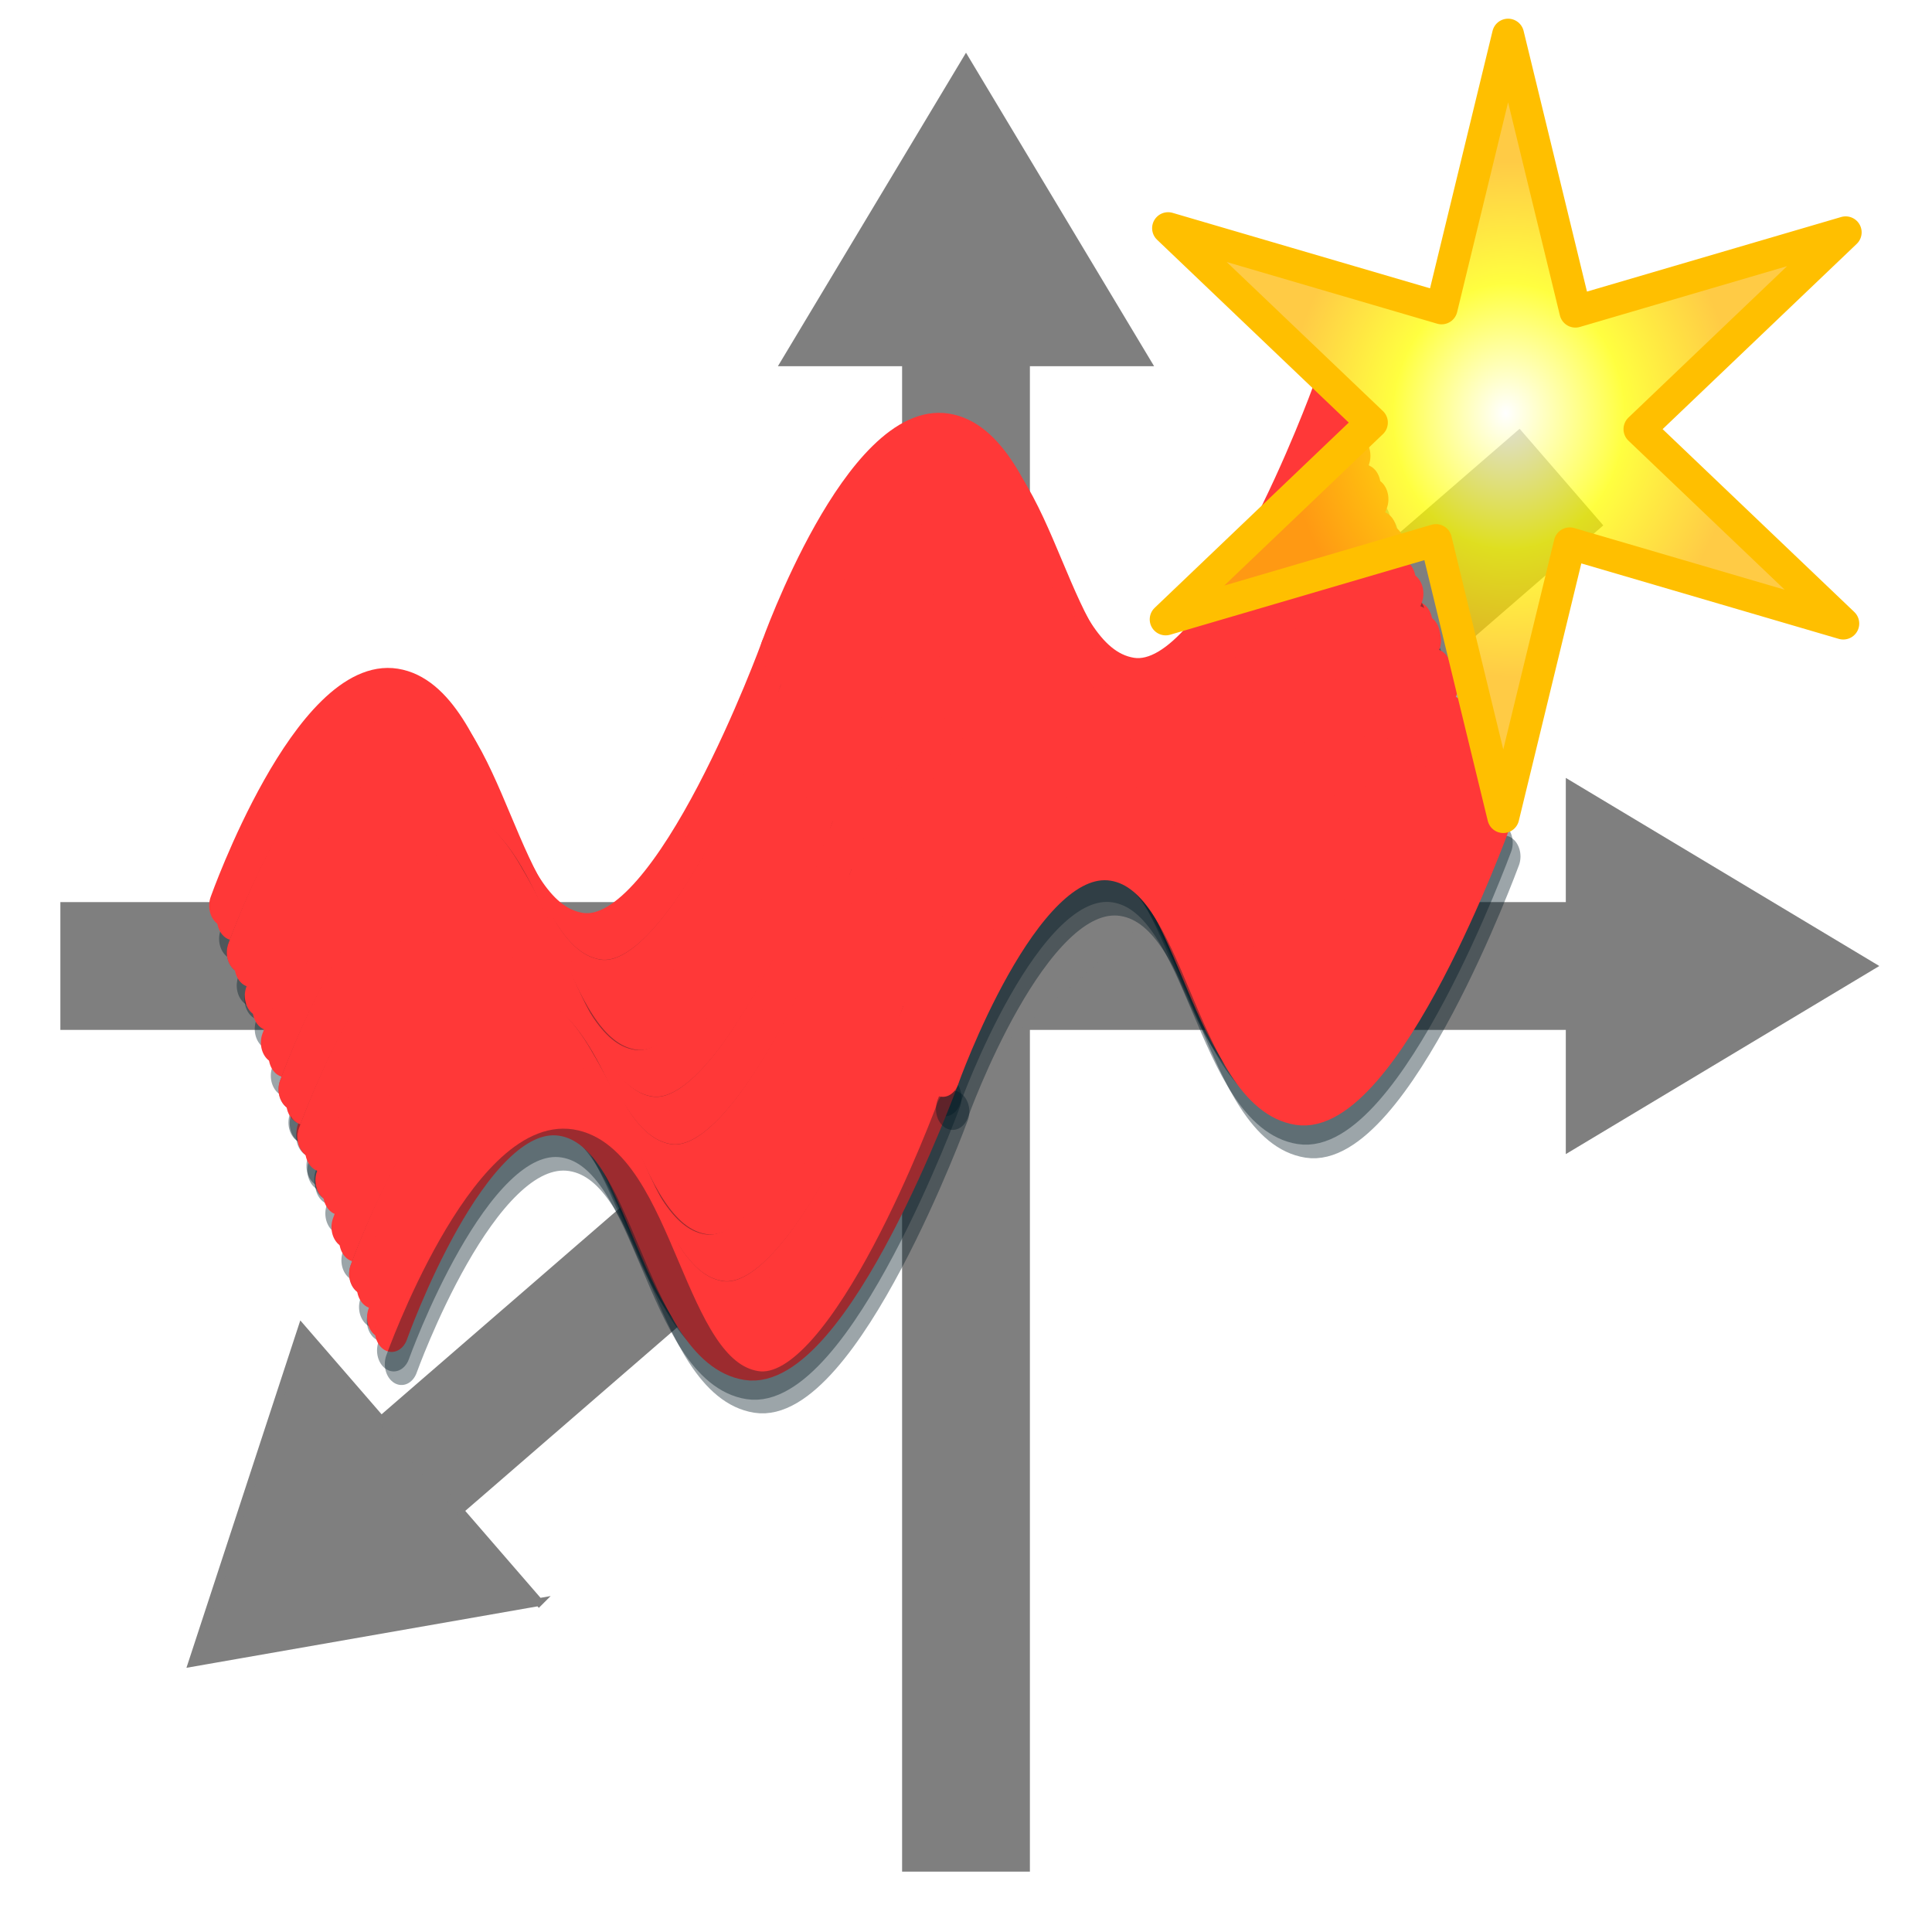
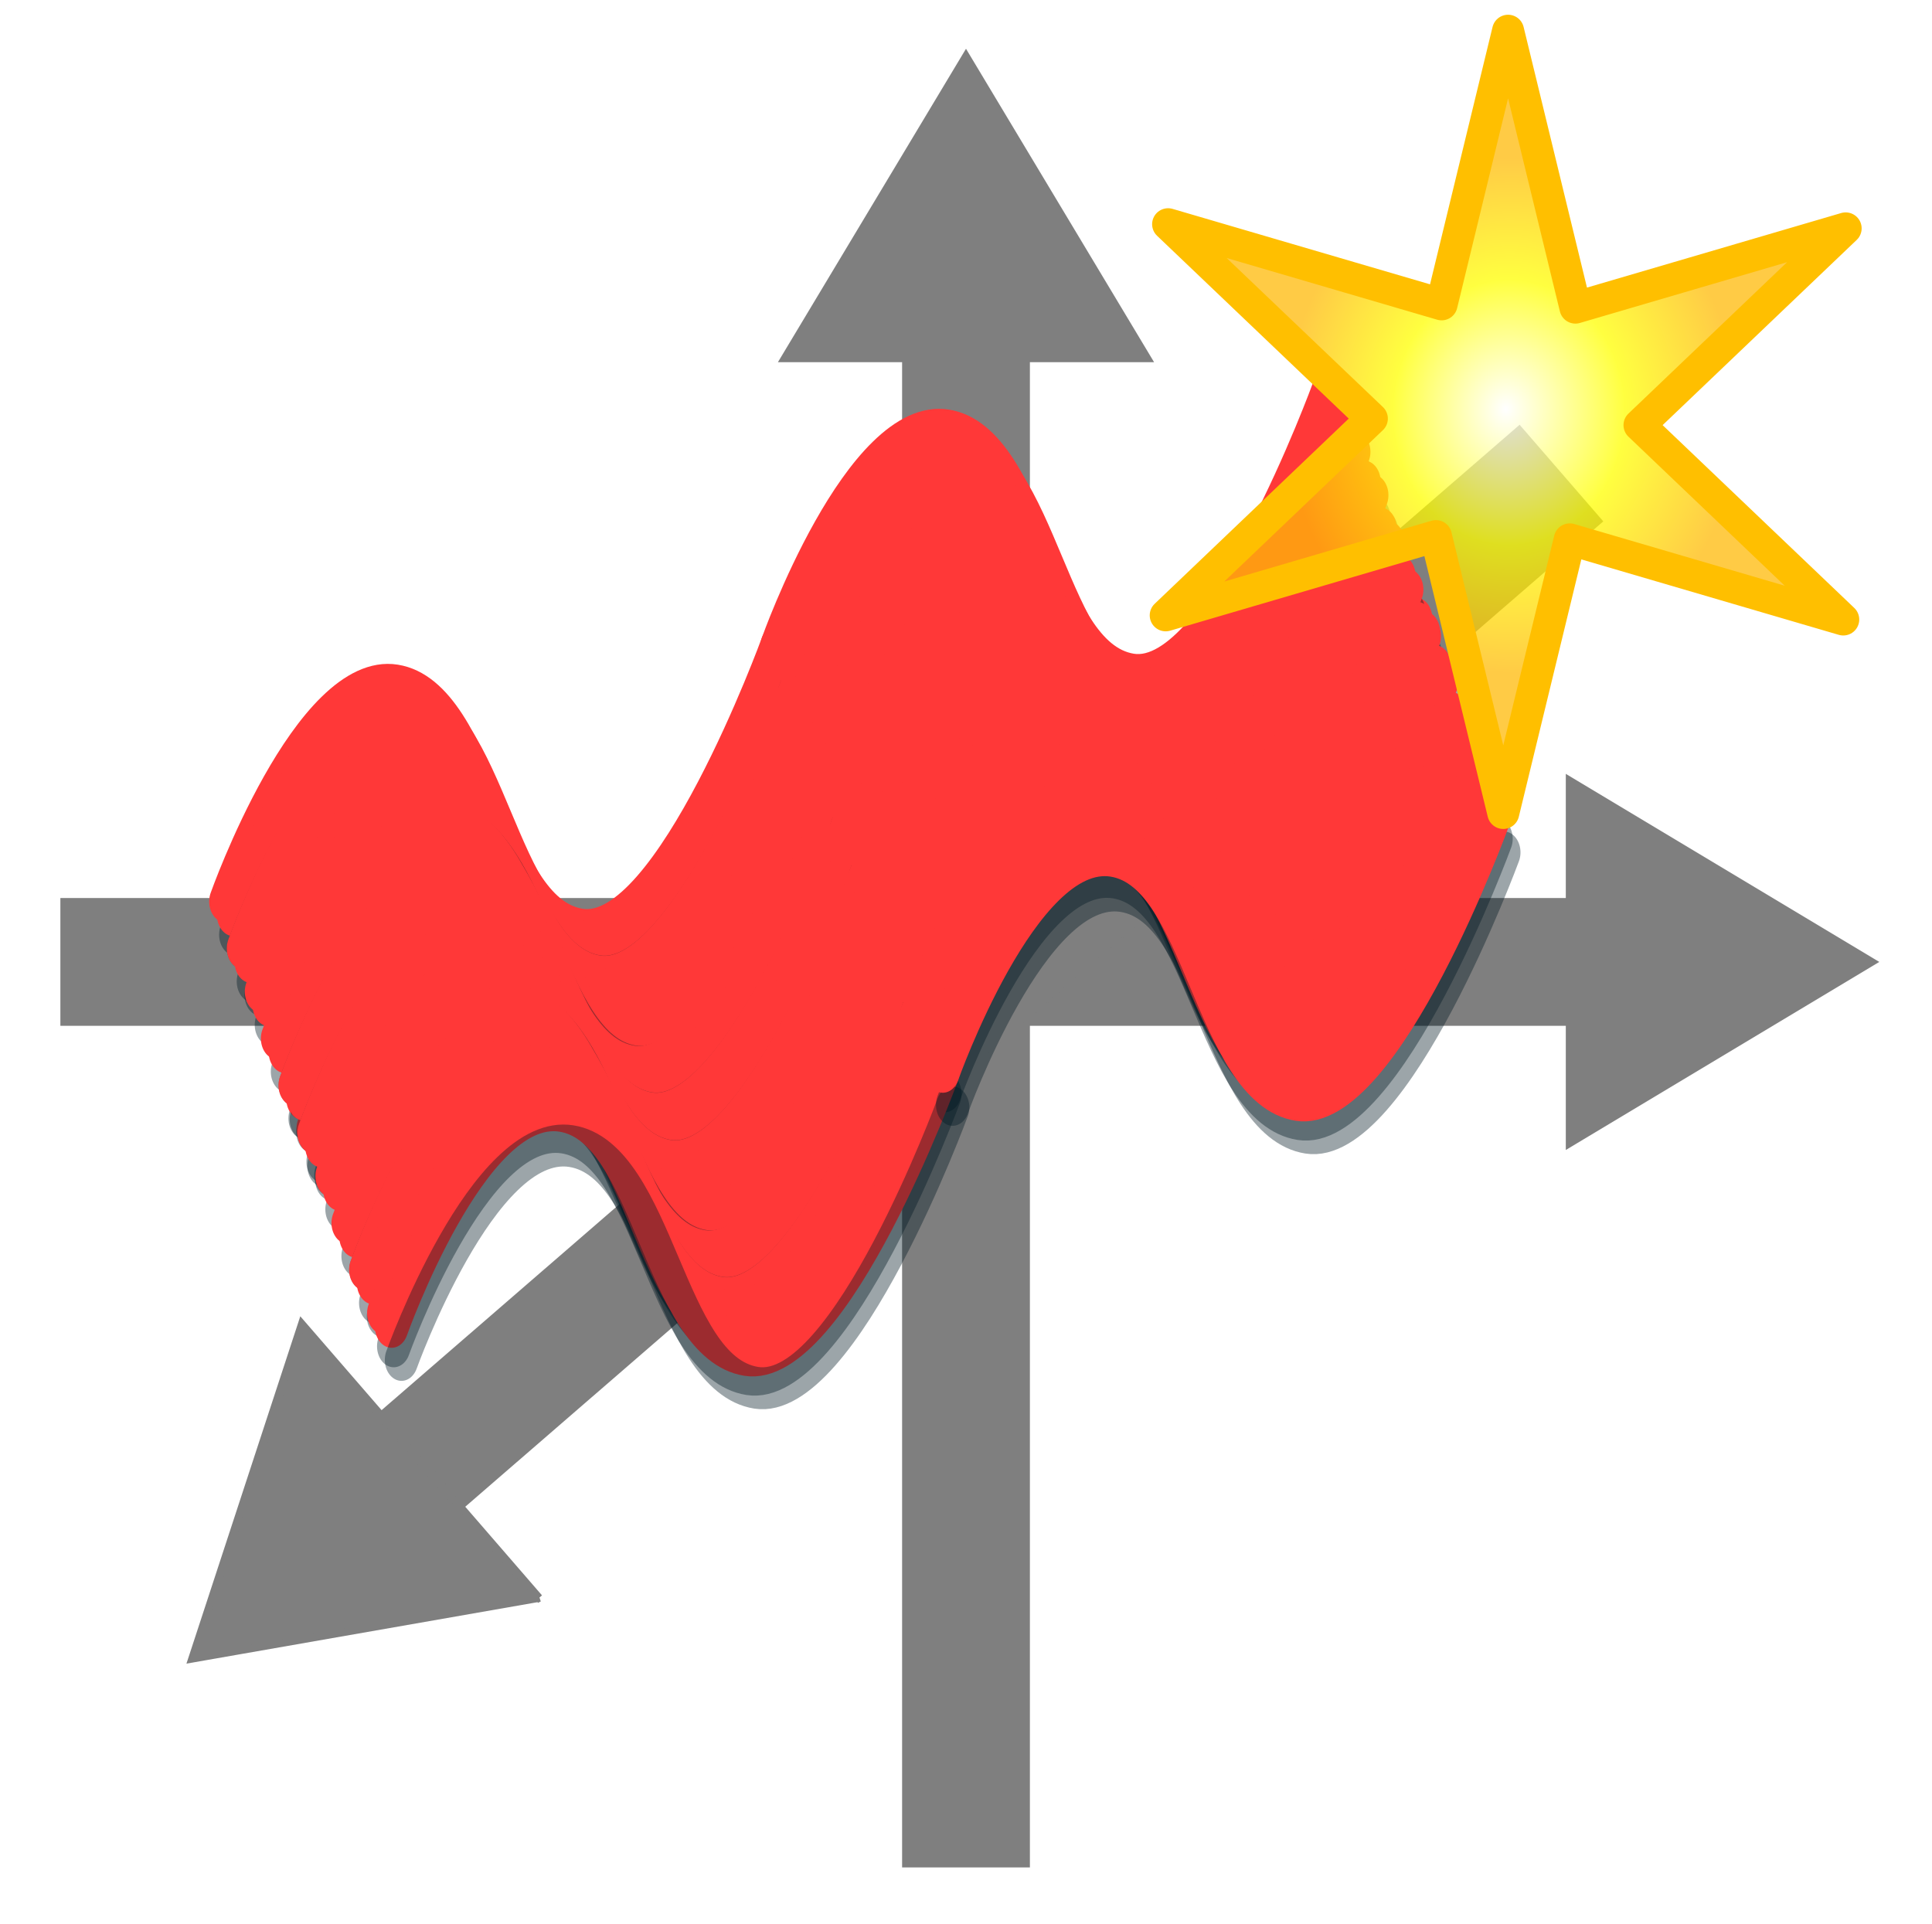
- <svg xmlns="http://www.w3.org/2000/svg" xmlns:xlink="http://www.w3.org/1999/xlink" width="320mm" height="320mm" viewBox="0 0 245 244" style="overflow:visible;enable-background:new 0 0 245 244" xml:space="preserve" id="svg1" version="1.1">
+ <svg xmlns="http://www.w3.org/2000/svg" xmlns:xlink="http://www.w3.org/1999/xlink" viewBox="0 0 245 244" style="overflow:visible;enable-background:new 0 0 245 244" xml:space="preserve" id="svg1" version="1.1">
  <defs id="defs105">
    <linearGradient id="linearGradient888" gradientUnits="userSpaceOnUse" x1="120.501" y1="238.012" x2="120.501" y2="3.013">
      <stop offset="0" style="stop-color:#ffffff;stop-opacity:1;" id="stop890" />
      <stop offset="0.517" style="stop-color:#fffe00;stop-opacity:1;" id="stop892" />
      <stop offset="1" style="stop-color:#ffba07;stop-opacity:1;" id="stop894" />
    </linearGradient>
    <linearGradient id="XMLID_1_" gradientUnits="userSpaceOnUse" x1="120.501" y1="238.012" x2="120.501" y2="3.013">
      <stop offset="0" style="stop-color:#616161" id="stop11" />
      <stop offset="0.517" style="stop-color:#828282" id="stop13" />
      <stop offset="1" style="stop-color:#616161" id="stop15" />
    </linearGradient>
    <linearGradient id="XMLID_2_" gradientUnits="userSpaceOnUse" x1="2.995" y1="120.5" x2="237.984" y2="120.5">
      <stop offset="0" style="stop-color:#FFFFFF" id="stop34" />
      <stop offset="0.517" style="stop-color:#CECEDB" id="stop36" />
      <stop offset="1" style="stop-color:#E9E9EF" id="stop38" />
    </linearGradient>
    <radialGradient xlink:href="#linearGradient888" id="radialGradient887" cx="0.509" cy="0.492" r="0.315" fx="0.5" fy="0.484" />
    <radialGradient xlink:href="#linearGradient888" id="radialGradient906" />
    <linearGradient xlink:href="#linearGradient888" id="linearGradient907" x1="9.8987658e-17" y1="0.5" x2="1" y2="0.5" />
    <radialGradient gradientUnits="userSpaceOnUse" gradientTransform="scale(0.935002,1.069516)" xlink:href="#linearGradient888-0" id="radialGradient887-5" cx="207.868" cy="39.756" r="30.422" fx="207.021" fy="39.001" />
    <linearGradient id="linearGradient888-0" gradientUnits="userSpaceOnUse" x1="120.501" y1="238.012" x2="120.501" y2="3.013">
      <stop offset="0" style="stop-color:#ffffff;stop-opacity:1;" id="stop890-3" />
      <stop offset="0.517" style="stop-color:#fffe00;stop-opacity:1;" id="stop892-6" />
      <stop offset="1" style="stop-color:#ffba07;stop-opacity:1;" id="stop894-1" />
    </linearGradient>
    <radialGradient gradientUnits="userSpaceOnUse" gradientTransform="scale(0.935002,1.069516)" xlink:href="#linearGradient888-0-8" id="radialGradient887-5-6" cx="207.868" cy="39.756" r="30.422" fx="207.021" fy="39.001" />
    <linearGradient id="linearGradient888-0-8" gradientUnits="userSpaceOnUse" x1="120.501" y1="238.012" x2="120.501" y2="3.013">
      <stop offset="0" style="stop-color:#ffffff;stop-opacity:1;" id="stop890-3-9" />
      <stop offset="0.517" style="stop-color:#fffe00;stop-opacity:1;" id="stop892-6-2" />
      <stop offset="1" style="stop-color:#ffba07;stop-opacity:1;" id="stop894-1-6" />
    </linearGradient>
    <radialGradient r="30.422" fy="39.001" fx="207.021" cy="39.756" cx="207.868" gradientTransform="scale(0.935002,1.069516)" gradientUnits="userSpaceOnUse" id="radialGradient4158" xlink:href="#linearGradient888-0-8" />
    <filter id="filter4229">
      <feGaussianBlur id="feGaussianBlur4231" stdDeviation="4" />
      <feColorMatrix id="feColorMatrix4233" result="fbSourceGraphic" values="1 0 0 0 0 0 1 0 0 0 0 0 1 0 0 0 0 0 7 -4 " />
      <feGaussianBlur id="feGaussianBlur4235" stdDeviation="0.7" result="result1" />
      <feComposite id="feComposite4237" in2="result1" operator="xor" result="result2" />
      <feBlend id="feBlend4239" in2="result2" blend="normal" mode="darken" />
    </filter>
    <filter id="filter4241">
      <feGaussianBlur id="feGaussianBlur4243" stdDeviation="4" />
      <feColorMatrix id="feColorMatrix4245" result="fbSourceGraphic" values="1 0 0 0 0 0 1 0 0 0 0 0 1 0 0 0 0 0 7 -4 " />
      <feGaussianBlur id="feGaussianBlur4247" stdDeviation="0.7" result="result1" />
      <feComposite id="feComposite4249" in2="result1" operator="xor" result="result2" />
      <feBlend id="feBlend4251" in2="result2" blend="normal" mode="darken" />
    </filter>
    <filter id="filter4253">
      <feGaussianBlur id="feGaussianBlur4255" stdDeviation="4" />
      <feColorMatrix id="feColorMatrix4257" result="fbSourceGraphic" values="1 0 0 0 0 0 1 0 0 0 0 0 1 0 0 0 0 0 7 -4 " />
      <feGaussianBlur id="feGaussianBlur4259" stdDeviation="0.7" result="result1" />
      <feComposite id="feComposite4261" in2="result1" operator="xor" result="result2" />
      <feBlend id="feBlend4263" in2="result2" blend="normal" mode="darken" />
    </filter>
    <radialGradient xlink:href="#linearGradient888-0-8" id="radialGradient8704" gradientUnits="userSpaceOnUse" gradientTransform="scale(0.935002,1.069516)" cx="207.868" cy="39.756" fx="207.021" fy="39.001" r="30.422" />
    <radialGradient xlink:href="#linearGradient888-0-8-9" id="radialGradient8704-8" gradientUnits="userSpaceOnUse" gradientTransform="scale(0.935002,1.069516)" cx="207.868" cy="39.756" fx="207.021" fy="39.001" r="30.422" />
    <linearGradient id="linearGradient888-0-8-9" gradientUnits="userSpaceOnUse" x1="120.501" y1="238.012" x2="120.501" y2="3.013">
      <stop offset="0" style="stop-color:#ffffff;stop-opacity:1;" id="stop890-3-9-7" />
      <stop offset="0.517" style="stop-color:#fffe00;stop-opacity:1;" id="stop892-6-2-7" />
      <stop offset="1" style="stop-color:#ffba07;stop-opacity:1;" id="stop894-1-6-6" />
    </linearGradient>
    <radialGradient r="30.422" fy="39.001" fx="207.021" cy="39.756" cx="207.868" gradientTransform="scale(0.935002,1.069516)" gradientUnits="userSpaceOnUse" id="radialGradient8724" xlink:href="#linearGradient888-0-8-9" />
  </defs>
  <g id="g944" style="fill:#7f7f7f;fill-opacity:1;stroke:#7f7f7f;stroke-opacity:1;">
    <path style="fill:#7f7f7f;stroke:#7f7f7f;stroke-width:16.206;stroke-miterlimit:2;stroke-dasharray:none;fill-opacity:1;stroke-opacity:1;" d="M 122.5,236.844 L 122.5,45.438" id="path75" />
    <path style="fill:#7f7f7f;fill-opacity:1;stroke:#7f7f7f;stroke-opacity:1;" d="M 99.531,45.438 L 122.5,7.156 L 145.469,45.438 L 99.531,45.438 z " id="path97" />
  </g>
  <g id="g947" style="fill:#7f7f7f;fill-opacity:1;stroke:#7f7f7f;stroke-opacity:1;">
    <path style="fill:#7f7f7f;stroke:#7f7f7f;stroke-width:16.206;stroke-miterlimit:2;stroke-dasharray:none;fill-opacity:1;stroke-opacity:1;" d="M 7.656,122 L 199.062,122" id="path53" />
    <path style="fill:#7f7f7f;fill-opacity:1;stroke:#7f7f7f;stroke-opacity:1;" d="M 199.062,99.031 L 237.344,122 L 199.062,144.969 L 199.062,99.031 z " id="path99" />
  </g>
  <g transform="matrix(-0.6546367,-0.7559436,0.7559436,-0.6546367,99.16224,307.6487)" id="g944-5" style="fill:#7f7f7f;fill-opacity:1;stroke:#7f7f7f;stroke-opacity:1;overflow:visible">
    <path style="fill:#7f7f7f;fill-opacity:1;stroke:#7f7f7f;stroke-width:16.206;stroke-miterlimit:2;stroke-opacity:1;stroke-dasharray:none" d="m 122.5,236.844 0,-191.406" id="path75-0" />
    <path style="fill:#7f7f7f;fill-opacity:1;stroke:#7f7f7f;stroke-opacity:1" d="M 99.531,45.438 122.5,7.156 l 22.969,38.281 -45.938,0 z" id="path97-3" />
  </g>
  <g id="layer1" style="display:none" />
  <g id="g8558" transform="translate(299.8424,-325.0099)">
    <g transform="matrix(0.6330339,0,0,0.7958109,-118.9043,90.57063)" id="g8042">
      <path style="fill:none;stroke:#ff3838;stroke-width:6.718;stroke-linecap:round;overflow:visible" d="m -240.565,438.274 c 0,0 16.343,-36.669 34.018,-34.419 17.675,2.25 19.371,36.657 37.047,38.907 17.675,2.25 39.344,-45.137 39.344,-45.137" id="path881-0" />
      <g id="g8037">
        <path id="path884" d="m -238.593,443.562 c 0,0 16.343,-36.296 34.018,-34.069 17.675,2.227 19.371,36.285 37.047,38.512 17.675,2.227 39.344,-44.679 39.344,-44.679" style="fill:none;stroke:#001924;stroke-width:6.683;stroke-linecap:round;stroke-opacity:0.387;overflow:visible" />
        <path id="path884-0" d="m -128.184,402.914 c 0,0 16.343,-36.296 34.018,-34.069 17.675,2.227 19.371,36.285 37.047,38.512 17.675,2.227 39.344,-44.679 39.344,-44.679" style="fill:none;stroke:#001924;stroke-width:6.683;stroke-linecap:round;stroke-opacity:0.387;overflow:visible" />
        <path id="path881-0-6" d="m -130.156,397.625 c 0,0 16.343,-36.669 34.018,-34.419 17.675,2.25 19.371,36.657 37.047,38.907 17.675,2.25 39.344,-45.137 39.344,-45.137" style="fill:none;stroke:#ff3838;stroke-width:6.718;stroke-linecap:round;overflow:visible" />
      </g>
    </g>
    <g transform="matrix(0.6330339,0,0,0.7958109,-117.9179,92.29432)" id="g8042-1" style="overflow:visible">
      <path style="fill:none;stroke:#ff3838;stroke-width:6.718;stroke-linecap:round;overflow:visible" d="m -240.565,438.274 c 0,0 16.343,-36.669 34.018,-34.419 17.675,2.25 19.371,36.657 37.047,38.907 17.675,2.25 39.344,-45.137 39.344,-45.137" id="path881-0-5" />
      <g id="g8037-5">
        <path id="path884-4" d="m -238.593,443.562 c 0,0 16.343,-36.296 34.018,-34.069 17.675,2.227 19.371,36.285 37.047,38.512 17.675,2.227 39.344,-44.679 39.344,-44.679" style="fill:none;stroke:#001924;stroke-width:6.683;stroke-linecap:round;stroke-opacity:0.387;overflow:visible" />
        <path id="path884-0-7" d="m -128.184,402.914 c 0,0 16.343,-36.296 34.018,-34.069 17.675,2.227 19.371,36.285 37.047,38.512 17.675,2.227 39.344,-44.679 39.344,-44.679" style="fill:none;stroke:#001924;stroke-width:6.683;stroke-linecap:round;stroke-opacity:0.387;overflow:visible" />
        <path id="path881-0-6-6" d="m -130.156,397.625 c 0,0 16.343,-36.669 34.018,-34.419 17.675,2.25 19.371,36.657 37.047,38.907 17.675,2.25 39.344,-45.137 39.344,-45.137" style="fill:none;stroke:#ff3838;stroke-width:6.718;stroke-linecap:round;overflow:visible" />
      </g>
    </g>
    <g transform="matrix(0.6330339,0,0,0.7958109,-116.6692,96.50319)" id="g8042-5" style="overflow:visible">
      <path style="fill:none;stroke:#ff3838;stroke-width:6.718;stroke-linecap:round;overflow:visible" d="m -240.565,438.274 c 0,0 16.343,-36.669 34.018,-34.419 17.675,2.25 19.371,36.657 37.047,38.907 17.675,2.25 39.344,-45.137 39.344,-45.137" id="path881-0-69" />
      <g id="g8037-3">
        <path id="path884-7" d="m -238.593,443.562 c 0,0 16.343,-36.296 34.018,-34.069 17.675,2.227 19.371,36.285 37.047,38.512 17.675,2.227 39.344,-44.679 39.344,-44.679" style="fill:none;stroke:#001924;stroke-width:6.683;stroke-linecap:round;stroke-opacity:0.387;overflow:visible" />
        <path id="path884-0-4" d="m -128.184,402.914 c 0,0 16.343,-36.296 34.018,-34.069 17.675,2.227 19.371,36.285 37.047,38.512 17.675,2.227 39.344,-44.679 39.344,-44.679" style="fill:none;stroke:#001924;stroke-width:6.683;stroke-linecap:round;stroke-opacity:0.387;overflow:visible" />
        <path id="path881-0-6-5" d="m -130.156,397.625 c 0,0 16.343,-36.669 34.018,-34.419 17.675,2.25 19.371,36.657 37.047,38.907 17.675,2.25 39.344,-45.137 39.344,-45.137" style="fill:none;stroke:#ff3838;stroke-width:6.718;stroke-linecap:round;overflow:visible" />
      </g>
    </g>
    <g transform="matrix(0.6330339,0,0,0.7958109,-115.6827,98.2269)" id="g8042-1-2" style="overflow:visible">
      <path style="fill:none;stroke:#ff3838;stroke-width:6.718;stroke-linecap:round;overflow:visible" d="m -240.565,438.274 c 0,0 16.343,-36.669 34.018,-34.419 17.675,2.25 19.371,36.657 37.047,38.907 17.675,2.25 39.344,-45.137 39.344,-45.137" id="path881-0-5-5" />
      <g id="g8037-5-4">
        <path id="path884-4-7" d="m -238.593,443.562 c 0,0 16.343,-36.296 34.018,-34.069 17.675,2.227 19.371,36.285 37.047,38.512 17.675,2.227 39.344,-44.679 39.344,-44.679" style="fill:none;stroke:#001924;stroke-width:6.683;stroke-linecap:round;stroke-opacity:0.387;overflow:visible" />
        <path id="path884-0-7-4" d="m -128.184,402.914 c 0,0 16.343,-36.296 34.018,-34.069 17.675,2.227 19.371,36.285 37.047,38.512 17.675,2.227 39.344,-44.679 39.344,-44.679" style="fill:none;stroke:#001924;stroke-width:6.683;stroke-linecap:round;stroke-opacity:0.387;overflow:visible" />
        <path id="path881-0-6-6-4" d="m -130.156,397.625 c 0,0 16.343,-36.669 34.018,-34.419 17.675,2.25 19.371,36.657 37.047,38.907 17.675,2.25 39.344,-45.137 39.344,-45.137" style="fill:none;stroke:#ff3838;stroke-width:6.718;stroke-linecap:round;overflow:visible" />
      </g>
    </g>
    <g transform="matrix(0.6330339,0,0,0.7958109,-114.3863,102.0036)" id="g8042-5-3" style="overflow:visible">
      <path style="fill:none;stroke:#ff3838;stroke-width:6.718;stroke-linecap:round;overflow:visible" d="m -240.565,438.274 c 0,0 16.343,-36.669 34.018,-34.419 17.675,2.25 19.371,36.657 37.047,38.907 17.675,2.25 39.344,-45.137 39.344,-45.137" id="path881-0-69-0" />
      <g id="g8037-3-7">
        <path id="path884-7-8" d="m -238.593,443.562 c 0,0 16.343,-36.296 34.018,-34.069 17.675,2.227 19.371,36.285 37.047,38.512 17.675,2.227 39.344,-44.679 39.344,-44.679" style="fill:none;stroke:#001924;stroke-width:6.683;stroke-linecap:round;stroke-opacity:0.387;overflow:visible" />
        <path id="path884-0-4-6" d="m -128.184,402.914 c 0,0 16.343,-36.296 34.018,-34.069 17.675,2.227 19.371,36.285 37.047,38.512 17.675,2.227 39.344,-44.679 39.344,-44.679" style="fill:none;stroke:#001924;stroke-width:6.683;stroke-linecap:round;stroke-opacity:0.387;overflow:visible" />
        <path id="path881-0-6-5-8" d="m -130.156,397.625 c 0,0 16.343,-36.669 34.018,-34.419 17.675,2.25 19.371,36.657 37.047,38.907 17.675,2.25 39.344,-45.137 39.344,-45.137" style="fill:none;stroke:#ff3838;stroke-width:6.718;stroke-linecap:round;overflow:visible" />
      </g>
    </g>
    <g transform="matrix(0.6330339,0,0,0.7958109,-113.3999,103.7273)" id="g8042-1-2-8" style="overflow:visible">
      <path style="fill:none;stroke:#ff3838;stroke-width:6.718;stroke-linecap:round;overflow:visible" d="m -240.565,438.274 c 0,0 16.343,-36.669 34.018,-34.419 17.675,2.25 19.371,36.657 37.047,38.907 17.675,2.25 39.344,-45.137 39.344,-45.137" id="path881-0-5-5-4" />
      <g id="g8037-5-4-3">
        <path id="path884-4-7-1" d="m -238.593,443.562 c 0,0 16.343,-36.296 34.018,-34.069 17.675,2.227 19.371,36.285 37.047,38.512 17.675,2.227 39.344,-44.679 39.344,-44.679" style="fill:none;stroke:#001924;stroke-width:6.683;stroke-linecap:round;stroke-opacity:0.387;overflow:visible" />
        <path id="path884-0-7-4-4" d="m -128.184,402.914 c 0,0 16.343,-36.296 34.018,-34.069 17.675,2.227 19.371,36.285 37.047,38.512 17.675,2.227 39.344,-44.679 39.344,-44.679" style="fill:none;stroke:#001924;stroke-width:6.683;stroke-linecap:round;stroke-opacity:0.387;overflow:visible" />
        <path id="path881-0-6-6-4-9" d="m -130.156,397.625 c 0,0 16.343,-36.669 34.018,-34.419 17.675,2.25 19.371,36.657 37.047,38.907 17.675,2.25 39.344,-45.137 39.344,-45.137" style="fill:none;stroke:#ff3838;stroke-width:6.718;stroke-linecap:round;overflow:visible" />
      </g>
    </g>
    <g transform="matrix(0.6330339,0,0,0.7958109,-112.3477,107.9361)" id="g8042-2" style="overflow:visible">
      <path style="fill:none;stroke:#ff3838;stroke-width:6.718;stroke-linecap:round;overflow:visible" d="m -240.565,438.274 c 0,0 16.343,-36.669 34.018,-34.419 17.675,2.25 19.371,36.657 37.047,38.907 17.675,2.25 39.344,-45.137 39.344,-45.137" id="path881-0-0" />
      <g id="g8037-6">
        <path id="path884-8" d="m -238.593,443.562 c 0,0 16.343,-36.296 34.018,-34.069 17.675,2.227 19.371,36.285 37.047,38.512 17.675,2.227 39.344,-44.679 39.344,-44.679" style="fill:none;stroke:#001924;stroke-width:6.683;stroke-linecap:round;stroke-opacity:0.387;overflow:visible" />
        <path id="path884-0-9" d="m -128.184,402.914 c 0,0 16.343,-36.296 34.018,-34.069 17.675,2.227 19.371,36.285 37.047,38.512 17.675,2.227 39.344,-44.679 39.344,-44.679" style="fill:none;stroke:#001924;stroke-width:6.683;stroke-linecap:round;stroke-opacity:0.387;overflow:visible" />
        <path id="path881-0-6-2" d="m -130.156,397.625 c 0,0 16.343,-36.669 34.018,-34.419 17.675,2.25 19.371,36.657 37.047,38.907 17.675,2.25 39.344,-45.137 39.344,-45.137" style="fill:none;stroke:#ff3838;stroke-width:6.718;stroke-linecap:round;overflow:visible" />
      </g>
    </g>
    <g transform="matrix(0.6330339,0,0,0.7958109,-111.3612,109.6599)" id="g8042-1-6" style="overflow:visible">
      <path style="fill:none;stroke:#ff3838;stroke-width:6.718;stroke-linecap:round;overflow:visible" d="m -240.565,438.274 c 0,0 16.343,-36.669 34.018,-34.419 17.675,2.25 19.371,36.657 37.047,38.907 17.675,2.25 39.344,-45.137 39.344,-45.137" id="path881-0-5-6" />
      <g id="g8037-5-49">
        <path id="path884-4-5" d="m -238.593,443.562 c 0,0 16.343,-36.296 34.018,-34.069 17.675,2.227 19.371,36.285 37.047,38.512 17.675,2.227 39.344,-44.679 39.344,-44.679" style="fill:none;stroke:#001924;stroke-width:6.683;stroke-linecap:round;stroke-opacity:0.387;overflow:visible" />
        <path id="path884-0-7-0" d="m -128.184,402.914 c 0,0 16.343,-36.296 34.018,-34.069 17.675,2.227 19.371,36.285 37.047,38.512 17.675,2.227 39.344,-44.679 39.344,-44.679" style="fill:none;stroke:#001924;stroke-width:6.683;stroke-linecap:round;stroke-opacity:0.387;overflow:visible" />
        <path id="path881-0-6-6-48" d="m -130.156,397.625 c 0,0 16.343,-36.669 34.018,-34.419 17.675,2.25 19.371,36.657 37.047,38.907 17.675,2.25 39.344,-45.137 39.344,-45.137" style="fill:none;stroke:#ff3838;stroke-width:6.718;stroke-linecap:round;overflow:visible" />
      </g>
    </g>
    <g transform="matrix(0.6330339,0,0,0.7958109,-110.1125,113.8687)" id="g8042-5-7" style="overflow:visible">
      <path style="fill:none;stroke:#ff3838;stroke-width:6.718;stroke-linecap:round;overflow:visible" d="m -240.565,438.274 c 0,0 16.343,-36.669 34.018,-34.419 17.675,2.25 19.371,36.657 37.047,38.907 17.675,2.25 39.344,-45.137 39.344,-45.137" id="path881-0-69-1" />
      <g id="g8037-3-72">
        <path id="path884-7-7" d="m -238.593,443.562 c 0,0 16.343,-36.296 34.018,-34.069 17.675,2.227 19.371,36.285 37.047,38.512 17.675,2.227 39.344,-44.679 39.344,-44.679" style="fill:none;stroke:#001924;stroke-width:6.683;stroke-linecap:round;stroke-opacity:0.387;overflow:visible" />
        <path id="path884-0-4-2" d="m -128.184,402.914 c 0,0 16.343,-36.296 34.018,-34.069 17.675,2.227 19.371,36.285 37.047,38.512 17.675,2.227 39.344,-44.679 39.344,-44.679" style="fill:none;stroke:#001924;stroke-width:6.683;stroke-linecap:round;stroke-opacity:0.387;overflow:visible" />
        <path id="path881-0-6-5-2" d="m -130.156,397.625 c 0,0 16.343,-36.669 34.018,-34.419 17.675,2.25 19.371,36.657 37.047,38.907 17.675,2.25 39.344,-45.137 39.344,-45.137" style="fill:none;stroke:#ff3838;stroke-width:6.718;stroke-linecap:round;overflow:visible" />
      </g>
    </g>
    <g transform="matrix(0.6330339,0,0,0.7958109,-109.1261,115.5924)" id="g8042-1-2-6" style="overflow:visible">
      <path style="fill:none;stroke:#ff3838;stroke-width:6.718;stroke-linecap:round;overflow:visible" d="m -240.565,438.274 c 0,0 16.343,-36.669 34.018,-34.419 17.675,2.25 19.371,36.657 37.047,38.907 17.675,2.25 39.344,-45.137 39.344,-45.137" id="path881-0-5-5-1" />
      <g id="g8037-5-4-0">
        <path id="path884-4-7-6" d="m -238.593,443.562 c 0,0 16.343,-36.296 34.018,-34.069 17.675,2.227 19.371,36.285 37.047,38.512 17.675,2.227 39.344,-44.679 39.344,-44.679" style="fill:none;stroke:#001924;stroke-width:6.683;stroke-linecap:round;stroke-opacity:0.387;overflow:visible" />
        <path id="path884-0-7-4-1" d="m -128.184,402.914 c 0,0 16.343,-36.296 34.018,-34.069 17.675,2.227 19.371,36.285 37.047,38.512 17.675,2.227 39.344,-44.679 39.344,-44.679" style="fill:none;stroke:#001924;stroke-width:6.683;stroke-linecap:round;stroke-opacity:0.387;overflow:visible" />
        <path id="path881-0-6-6-4-5" d="m -130.156,397.625 c 0,0 16.343,-36.669 34.018,-34.419 17.675,2.25 19.371,36.657 37.047,38.907 17.675,2.25 39.344,-45.137 39.344,-45.137" style="fill:none;stroke:#ff3838;stroke-width:6.718;stroke-linecap:round;overflow:visible" />
      </g>
    </g>
    <g transform="matrix(0.6330339,0,0,0.7958109,-107.8297,119.3691)" id="g8042-5-3-9" style="overflow:visible">
      <path style="fill:none;stroke:#ff3838;stroke-width:6.718;stroke-linecap:round;overflow:visible" d="m -240.565,438.274 c 0,0 16.343,-36.669 34.018,-34.419 17.675,2.25 19.371,36.657 37.047,38.907 17.675,2.25 39.344,-45.137 39.344,-45.137" id="path881-0-69-0-4" />
      <g id="g8037-3-7-9">
        <path id="path884-7-8-0" d="m -238.593,443.562 c 0,0 16.343,-36.296 34.018,-34.069 17.675,2.227 19.371,36.285 37.047,38.512 17.675,2.227 39.344,-44.679 39.344,-44.679" style="fill:none;stroke:#001924;stroke-width:6.683;stroke-linecap:round;stroke-opacity:0.387;overflow:visible" />
        <path id="path884-0-4-6-9" d="m -128.184,402.914 c 0,0 16.343,-36.296 34.018,-34.069 17.675,2.227 19.371,36.285 37.047,38.512 17.675,2.227 39.344,-44.679 39.344,-44.679" style="fill:none;stroke:#001924;stroke-width:6.683;stroke-linecap:round;stroke-opacity:0.387;overflow:visible" />
        <path id="path881-0-6-5-8-1" d="m -130.156,397.625 c 0,0 16.343,-36.669 34.018,-34.419 17.675,2.25 19.371,36.657 37.047,38.907 17.675,2.25 39.344,-45.137 39.344,-45.137" style="fill:none;stroke:#ff3838;stroke-width:6.718;stroke-linecap:round;overflow:visible" />
      </g>
    </g>
    <g transform="matrix(0.6330339,0,0,0.7958109,-106.8432,121.0929)" id="g8042-1-2-8-7" style="overflow:visible">
      <path style="fill:none;stroke:#ff3838;stroke-width:6.718;stroke-linecap:round;overflow:visible" d="m -240.565,438.274 c 0,0 16.343,-36.669 34.018,-34.419 17.675,2.25 19.371,36.657 37.047,38.907 17.675,2.25 39.344,-45.137 39.344,-45.137" id="path881-0-5-5-4-7" />
      <g id="g8037-5-4-3-1">
        <path id="path884-4-7-1-1" d="m -238.593,443.562 c 0,0 16.343,-36.296 34.018,-34.069 17.675,2.227 19.371,36.285 37.047,38.512 17.675,2.227 39.344,-44.679 39.344,-44.679" style="fill:none;stroke:#001924;stroke-width:6.683;stroke-linecap:round;stroke-opacity:0.387;overflow:visible" />
        <path id="path884-0-7-4-4-5" d="m -128.184,402.914 c 0,0 16.343,-36.296 34.018,-34.069 17.675,2.227 19.371,36.285 37.047,38.512 17.675,2.227 39.344,-44.679 39.344,-44.679" style="fill:none;stroke:#001924;stroke-width:6.683;stroke-linecap:round;stroke-opacity:0.387;overflow:visible" />
        <path id="path881-0-6-6-4-9-9" d="m -130.156,397.625 c 0,0 16.343,-36.669 34.018,-34.419 17.675,2.25 19.371,36.657 37.047,38.907 17.675,2.25 39.344,-45.137 39.344,-45.137" style="fill:none;stroke:#ff3838;stroke-width:6.718;stroke-linecap:round;overflow:visible" />
      </g>
    </g>
    <g transform="matrix(0.6330339,0,0,0.7958109,-109.9516,113.9715)" id="g8042-7" style="overflow:visible">
      <path style="fill:none;stroke:#ff3838;stroke-width:6.718;stroke-linecap:round;overflow:visible" d="m -240.565,438.274 c 0,0 16.343,-36.669 34.018,-34.419 17.675,2.25 19.371,36.657 37.047,38.907 17.675,2.25 39.344,-45.137 39.344,-45.137" id="path881-0-7" />
      <g id="g8037-67">
        <path id="path884-3" d="m -238.593,443.562 c 0,0 16.343,-36.296 34.018,-34.069 17.675,2.227 19.371,36.285 37.047,38.512 17.675,2.227 39.344,-44.679 39.344,-44.679" style="fill:none;stroke:#001924;stroke-width:6.683;stroke-linecap:round;stroke-opacity:0.387;overflow:visible" />
        <path id="path884-0-6" d="m -128.184,402.914 c 0,0 16.343,-36.296 34.018,-34.069 17.675,2.227 19.371,36.285 37.047,38.512 17.675,2.227 39.344,-44.679 39.344,-44.679" style="fill:none;stroke:#001924;stroke-width:6.683;stroke-linecap:round;stroke-opacity:0.387;overflow:visible" />
        <path id="path881-0-6-56" d="m -130.156,397.625 c 0,0 16.343,-36.669 34.018,-34.419 17.675,2.25 19.371,36.657 37.047,38.907 17.675,2.25 39.344,-45.137 39.344,-45.137" style="fill:none;stroke:#ff3838;stroke-width:6.718;stroke-linecap:round;overflow:visible" />
      </g>
    </g>
    <g transform="matrix(0.6330339,0,0,0.7958109,-108.9652,115.6952)" id="g8042-1-3" style="overflow:visible">
      <path style="fill:none;stroke:#ff3838;stroke-width:6.718;stroke-linecap:round;overflow:visible" d="m -240.565,438.274 c 0,0 16.343,-36.669 34.018,-34.419 17.675,2.25 19.371,36.657 37.047,38.907 17.675,2.25 39.344,-45.137 39.344,-45.137" id="path881-0-5-9" />
      <g id="g8037-5-48">
        <path id="path884-4-1" d="m -238.593,443.562 c 0,0 16.343,-36.296 34.018,-34.069 17.675,2.227 19.371,36.285 37.047,38.512 17.675,2.227 39.344,-44.679 39.344,-44.679" style="fill:none;stroke:#001924;stroke-width:6.683;stroke-linecap:round;stroke-opacity:0.387;overflow:visible" />
        <path id="path884-0-7-2" d="m -128.184,402.914 c 0,0 16.343,-36.296 34.018,-34.069 17.675,2.227 19.371,36.285 37.047,38.512 17.675,2.227 39.344,-44.679 39.344,-44.679" style="fill:none;stroke:#001924;stroke-width:6.683;stroke-linecap:round;stroke-opacity:0.387;overflow:visible" />
        <path id="path881-0-6-6-9" d="m -130.156,397.625 c 0,0 16.343,-36.669 34.018,-34.419 17.675,2.25 19.371,36.657 37.047,38.907 17.675,2.25 39.344,-45.137 39.344,-45.137" style="fill:none;stroke:#ff3838;stroke-width:6.718;stroke-linecap:round;overflow:visible" />
      </g>
    </g>
    <g transform="matrix(0.6330339,0,0,0.7958109,-107.7165,119.9041)" id="g8042-5-39" style="overflow:visible">
      <path style="fill:none;stroke:#ff3838;stroke-width:6.718;stroke-linecap:round;overflow:visible" d="m -240.565,438.274 c 0,0 16.343,-36.669 34.018,-34.419 17.675,2.25 19.371,36.657 37.047,38.907 17.675,2.25 39.344,-45.137 39.344,-45.137" id="path881-0-69-08" />
      <g id="g8037-3-8">
        <path id="path884-7-5" d="m -238.593,443.562 c 0,0 16.343,-36.296 34.018,-34.069 17.675,2.227 19.371,36.285 37.047,38.512 17.675,2.227 39.344,-44.679 39.344,-44.679" style="fill:none;stroke:#001924;stroke-width:6.683;stroke-linecap:round;stroke-opacity:0.387;overflow:visible" />
        <path id="path884-0-4-0" d="m -128.184,402.914 c 0,0 16.343,-36.296 34.018,-34.069 17.675,2.227 19.371,36.285 37.047,38.512 17.675,2.227 39.344,-44.679 39.344,-44.679" style="fill:none;stroke:#001924;stroke-width:6.683;stroke-linecap:round;stroke-opacity:0.387;overflow:visible" />
        <path id="path881-0-6-5-9" d="m -130.156,397.625 c 0,0 16.343,-36.669 34.018,-34.419 17.675,2.25 19.371,36.657 37.047,38.907 17.675,2.25 39.344,-45.137 39.344,-45.137" style="fill:none;stroke:#ff3838;stroke-width:6.718;stroke-linecap:round;overflow:visible" />
      </g>
    </g>
    <g transform="matrix(0.6330339,0,0,0.7958109,-106.73,121.6278)" id="g8042-1-2-63" style="overflow:visible">
      <path style="fill:none;stroke:#ff3838;stroke-width:6.718;stroke-linecap:round;overflow:visible" d="m -240.565,438.274 c 0,0 16.343,-36.669 34.018,-34.419 17.675,2.25 19.371,36.657 37.047,38.907 17.675,2.25 39.344,-45.137 39.344,-45.137" id="path881-0-5-5-8" />
      <g id="g8037-5-4-5">
        <path id="path884-4-7-61" d="m -238.593,443.562 c 0,0 16.343,-36.296 34.018,-34.069 17.675,2.227 19.371,36.285 37.047,38.512 17.675,2.227 39.344,-44.679 39.344,-44.679" style="fill:none;stroke:#001924;stroke-width:6.683;stroke-linecap:round;stroke-opacity:0.387;overflow:visible" />
        <path id="path884-0-7-4-15" d="m -128.184,402.914 c 0,0 16.343,-36.296 34.018,-34.069 17.675,2.227 19.371,36.285 37.047,38.512 17.675,2.227 39.344,-44.679 39.344,-44.679" style="fill:none;stroke:#001924;stroke-width:6.683;stroke-linecap:round;stroke-opacity:0.387;overflow:visible" />
        <path id="path881-0-6-6-4-98" d="m -130.156,397.625 c 0,0 16.343,-36.669 34.018,-34.419 17.675,2.25 19.371,36.657 37.047,38.907 17.675,2.25 39.344,-45.137 39.344,-45.137" style="fill:none;stroke:#ff3838;stroke-width:6.718;stroke-linecap:round;overflow:visible" />
      </g>
    </g>
    <g transform="matrix(0.6330339,0,0,0.7958109,-105.4336,125.4045)" id="g8042-5-3-4" style="overflow:visible">
      <path style="fill:none;stroke:#ff3838;stroke-width:6.718;stroke-linecap:round;overflow:visible" d="m -240.565,438.274 c 0,0 16.343,-36.669 34.018,-34.419 17.675,2.25 19.371,36.657 37.047,38.907 17.675,2.25 39.344,-45.137 39.344,-45.137" id="path881-0-69-0-8" />
      <g id="g8037-3-7-1">
        <path id="path884-7-8-03" d="m -238.593,443.562 c 0,0 16.343,-36.296 34.018,-34.069 17.675,2.227 19.371,36.285 37.047,38.512 17.675,2.227 39.344,-44.679 39.344,-44.679" style="fill:none;stroke:#001924;stroke-width:6.683;stroke-linecap:round;stroke-opacity:0.387;overflow:visible" />
        <path id="path884-0-4-6-0" d="m -128.184,402.914 c 0,0 16.343,-36.296 34.018,-34.069 17.675,2.227 19.371,36.285 37.047,38.512 17.675,2.227 39.344,-44.679 39.344,-44.679" style="fill:none;stroke:#001924;stroke-width:6.683;stroke-linecap:round;stroke-opacity:0.387;overflow:visible" />
        <path id="path881-0-6-5-8-4" d="m -130.156,397.625 c 0,0 16.343,-36.669 34.018,-34.419 17.675,2.25 19.371,36.657 37.047,38.907 17.675,2.25 39.344,-45.137 39.344,-45.137" style="fill:none;stroke:#ff3838;stroke-width:6.718;stroke-linecap:round;overflow:visible" />
      </g>
    </g>
    <g transform="matrix(0.6330339,0,0,0.7958109,-104.4472,127.1282)" id="g8042-1-2-8-4" style="overflow:visible">
      <path style="fill:none;stroke:#ff3838;stroke-width:6.718;stroke-linecap:round;overflow:visible" d="m -240.565,438.274 c 0,0 16.343,-36.669 34.018,-34.419 17.675,2.25 19.371,36.657 37.047,38.907 17.675,2.25 39.344,-45.137 39.344,-45.137" id="path881-0-5-5-4-4" />
      <g id="g8037-5-4-3-4">
        <path id="path884-4-7-1-7" d="m -238.593,443.562 c 0,0 16.343,-36.296 34.018,-34.069 17.675,2.227 19.371,36.285 37.047,38.512 17.675,2.227 39.344,-44.679 39.344,-44.679" style="fill:none;stroke:#001924;stroke-width:6.683;stroke-linecap:round;stroke-opacity:0.387;overflow:visible" />
        <path id="path884-0-7-4-4-6" d="m -128.184,402.914 c 0,0 16.343,-36.296 34.018,-34.069 17.675,2.227 19.371,36.285 37.047,38.512 17.675,2.227 39.344,-44.679 39.344,-44.679" style="fill:none;stroke:#001924;stroke-width:6.683;stroke-linecap:round;stroke-opacity:0.387;overflow:visible" />
        <path id="path881-0-6-6-4-9-3" d="m -130.156,397.625 c 0,0 16.343,-36.669 34.018,-34.419 17.675,2.25 19.371,36.657 37.047,38.907 17.675,2.25 39.344,-45.137 39.344,-45.137" style="fill:none;stroke:#ff3838;stroke-width:6.718;stroke-linecap:round;overflow:visible" />
      </g>
    </g>
    <g transform="matrix(0.6330339,0,0,0.7958109,-103.395,131.3371)" id="g8042-2-1" style="overflow:visible">
      <path style="fill:none;stroke:#ff3838;stroke-width:6.718;stroke-linecap:round;overflow:visible" d="m -240.565,438.274 c 0,0 16.343,-36.669 34.018,-34.419 17.675,2.25 19.371,36.657 37.047,38.907 17.675,2.25 39.344,-45.137 39.344,-45.137" id="path881-0-0-7" />
      <g id="g8037-6-5">
        <path id="path884-8-9" d="m -238.593,443.562 c 0,0 16.343,-36.296 34.018,-34.069 17.675,2.227 19.371,36.285 37.047,38.512 17.675,2.227 39.344,-44.679 39.344,-44.679" style="fill:none;stroke:#001924;stroke-width:6.683;stroke-linecap:round;stroke-opacity:0.387;overflow:visible" />
        <path id="path884-0-9-6" d="m -128.184,402.914 c 0,0 16.343,-36.296 34.018,-34.069 17.675,2.227 19.371,36.285 37.047,38.512 17.675,2.227 39.344,-44.679 39.344,-44.679" style="fill:none;stroke:#001924;stroke-width:6.683;stroke-linecap:round;stroke-opacity:0.387;overflow:visible" />
        <path id="path881-0-6-2-2" d="m -130.156,397.625 c 0,0 16.343,-36.669 34.018,-34.419 17.675,2.25 19.371,36.657 37.047,38.907 17.675,2.25 39.344,-45.137 39.344,-45.137" style="fill:none;stroke:#ff3838;stroke-width:6.718;stroke-linecap:round;overflow:visible" />
      </g>
    </g>
    <g transform="matrix(0.6330339,0,0,0.7958109,-102.4086,133.0608)" id="g8042-1-6-1" style="overflow:visible">
      <path style="fill:none;stroke:#ff3838;stroke-width:6.718;stroke-linecap:round;overflow:visible" d="m -240.565,438.274 c 0,0 16.343,-36.669 34.018,-34.419 17.675,2.25 19.371,36.657 37.047,38.907 17.675,2.25 39.344,-45.137 39.344,-45.137" id="path881-0-5-6-7" />
      <g id="g8037-5-49-8">
        <path id="path884-4-5-5" d="m -238.593,443.562 c 0,0 16.343,-36.296 34.018,-34.069 17.675,2.227 19.371,36.285 37.047,38.512 17.675,2.227 39.344,-44.679 39.344,-44.679" style="fill:none;stroke:#001924;stroke-width:6.683;stroke-linecap:round;stroke-opacity:0.387;overflow:visible" />
        <path id="path884-0-7-0-7" d="m -128.184,402.914 c 0,0 16.343,-36.296 34.018,-34.069 17.675,2.227 19.371,36.285 37.047,38.512 17.675,2.227 39.344,-44.679 39.344,-44.679" style="fill:none;stroke:#001924;stroke-width:6.683;stroke-linecap:round;stroke-opacity:0.387;overflow:visible" />
        <path id="path881-0-6-6-48-4" d="m -130.156,397.625 c 0,0 16.343,-36.669 34.018,-34.419 17.675,2.25 19.371,36.657 37.047,38.907 17.675,2.25 39.344,-45.137 39.344,-45.137" style="fill:none;stroke:#ff3838;stroke-width:6.718;stroke-linecap:round;overflow:visible" />
      </g>
    </g>
    <g transform="matrix(0.6330339,0,0,0.7958109,-101.1599,137.2696)" id="g8042-5-7-1" style="overflow:visible">
      <path style="fill:none;stroke:#ff3838;stroke-width:6.718;stroke-linecap:round;overflow:visible" d="m -240.565,438.274 c 0,0 16.343,-36.669 34.018,-34.419 17.675,2.25 19.371,36.657 37.047,38.907 17.675,2.25 39.344,-45.137 39.344,-45.137" id="path881-0-69-1-8" />
      <g id="g8037-3-72-5">
        <path id="path884-7-7-9" d="m -238.593,443.562 c 0,0 16.343,-36.296 34.018,-34.069 17.675,2.227 19.371,36.285 37.047,38.512 17.675,2.227 39.344,-44.679 39.344,-44.679" style="fill:none;stroke:#001924;stroke-width:6.683;stroke-linecap:round;stroke-opacity:0.387;overflow:visible" />
        <path id="path884-0-4-2-7" d="m -128.184,402.914 c 0,0 16.343,-36.296 34.018,-34.069 17.675,2.227 19.371,36.285 37.047,38.512 17.675,2.227 39.344,-44.679 39.344,-44.679" style="fill:none;stroke:#001924;stroke-width:6.683;stroke-linecap:round;stroke-opacity:0.387;overflow:visible" />
        <path id="path881-0-6-5-2-5" d="m -130.156,397.625 c 0,0 16.343,-36.669 34.018,-34.419 17.675,2.25 19.371,36.657 37.047,38.907 17.675,2.25 39.344,-45.137 39.344,-45.137" style="fill:none;stroke:#ff3838;stroke-width:6.718;stroke-linecap:round;overflow:visible" />
      </g>
    </g>
    <g transform="matrix(0.6330339,0,0,0.7958109,-100.1734,138.9933)" id="g8042-1-2-6-3" style="overflow:visible">
      <path style="fill:none;stroke:#ff3838;stroke-width:6.718;stroke-linecap:round;overflow:visible" d="m -240.565,438.274 c 0,0 16.343,-36.669 34.018,-34.419 17.675,2.25 19.371,36.657 37.047,38.907 17.675,2.25 39.344,-45.137 39.344,-45.137" id="path881-0-5-5-1-8" />
      <g id="g8037-5-4-0-8">
        <path id="path884-4-7-6-3" d="m -238.593,443.562 c 0,0 16.343,-36.296 34.018,-34.069 17.675,2.227 19.371,36.285 37.047,38.512 17.675,2.227 39.344,-44.679 39.344,-44.679" style="fill:none;stroke:#001924;stroke-width:6.683;stroke-linecap:round;stroke-opacity:0.387;overflow:visible" />
        <path id="path884-0-7-4-1-1" d="m -128.184,402.914 c 0,0 16.343,-36.296 34.018,-34.069 17.675,2.227 19.371,36.285 37.047,38.512 17.675,2.227 39.344,-44.679 39.344,-44.679" style="fill:none;stroke:#001924;stroke-width:6.683;stroke-linecap:round;stroke-opacity:0.387;overflow:visible" />
        <path id="path881-0-6-6-4-5-8" d="m -130.156,397.625 c 0,0 16.343,-36.669 34.018,-34.419 17.675,2.25 19.371,36.657 37.047,38.907 17.675,2.25 39.344,-45.137 39.344,-45.137" style="fill:none;stroke:#ff3838;stroke-width:6.718;stroke-linecap:round;overflow:visible" />
      </g>
    </g>
    <g transform="matrix(0.6330339,0,0,0.7958109,-98.87697,142.77)" id="g8042-5-3-9-9" style="overflow:visible">
      <path style="fill:none;stroke:#ff3838;stroke-width:6.718;stroke-linecap:round;overflow:visible" d="m -240.565,438.274 c 0,0 16.343,-36.669 34.018,-34.419 17.675,2.25 19.371,36.657 37.047,38.907 17.675,2.25 39.344,-45.137 39.344,-45.137" id="path881-0-69-0-4-6" />
      <g id="g8037-3-7-9-4">
        <path id="path884-7-8-0-3" d="m -238.593,443.562 c 0,0 16.343,-36.296 34.018,-34.069 17.675,2.227 19.371,36.285 37.047,38.512 17.675,2.227 39.344,-44.679 39.344,-44.679" style="fill:none;stroke:#001924;stroke-width:6.683;stroke-linecap:round;stroke-opacity:0.387;overflow:visible" />
        <path id="path884-0-4-6-9-3" d="m -128.184,402.914 c 0,0 16.343,-36.296 34.018,-34.069 17.675,2.227 19.371,36.285 37.047,38.512 17.675,2.227 39.344,-44.679 39.344,-44.679" style="fill:none;stroke:#001924;stroke-width:6.683;stroke-linecap:round;stroke-opacity:0.387;overflow:visible" />
        <path id="path881-0-6-5-8-1-3" d="m -130.156,397.625 c 0,0 16.343,-36.669 34.018,-34.419 17.675,2.25 19.371,36.657 37.047,38.907 17.675,2.25 39.344,-45.137 39.344,-45.137" style="fill:none;stroke:#ff3838;stroke-width:6.718;stroke-linecap:round;overflow:visible" />
      </g>
    </g>
    <g transform="matrix(0.6330339,0,0,0.7958109,-97.89055,144.4938)" id="g8042-1-2-8-7-8" style="overflow:visible">
      <path style="fill:none;stroke:#ff3838;stroke-width:6.718;stroke-linecap:round;overflow:visible" d="m -240.565,438.274 c 0,0 16.343,-36.669 34.018,-34.419 17.675,2.25 19.371,36.657 37.047,38.907 17.675,2.25 39.344,-45.137 39.344,-45.137" id="path881-0-5-5-4-7-6" />
      <g id="g8037-5-4-3-1-0">
        <path id="path884-4-7-1-1-4" d="m -238.593,443.562 c 0,0 16.343,-36.296 34.018,-34.069 17.675,2.227 19.371,36.285 37.047,38.512 17.675,2.227 39.344,-44.679 39.344,-44.679" style="fill:none;stroke:#001924;stroke-width:6.683;stroke-linecap:round;stroke-opacity:0.387;overflow:visible" />
        <path id="path884-0-7-4-4-5-8" d="m -128.184,402.914 c 0,0 16.343,-36.296 34.018,-34.069 17.675,2.227 19.371,36.285 37.047,38.512 17.675,2.227 39.344,-44.679 39.344,-44.679" style="fill:none;stroke:#001924;stroke-width:6.683;stroke-linecap:round;stroke-opacity:0.387;overflow:visible" />
        <path id="path881-0-6-6-4-9-9-8" d="m -130.156,397.625 c 0,0 16.343,-36.669 34.018,-34.419 17.675,2.25 19.371,36.657 37.047,38.907 17.675,2.25 39.344,-45.137 39.344,-45.137" style="fill:none;stroke:#ff3838;stroke-width:6.718;stroke-linecap:round;overflow:visible" />
      </g>
    </g>
  </g>
  <polygon d="m 193.261,92.935 -8.539,-35.121 -34.271,10.054 26.147,-24.956 -25.842,-24.653 34.685,10.166 8.429,-34.707 8.539,35.121 34.271,-10.054 -26.147,24.956 25.842,24.653 -34.685,-10.166 -8.429,34.707 z" style="fill:url(#radialGradient8724);fill-opacity:0.75;fill-rule:evenodd;stroke:#ffbf00;stroke-width:4.051;stroke-linecap:round;stroke-linejoin:round;overflow:visible" id="polygon886" points="193.261,92.935 184.722,57.813 150.451,67.867 176.597,42.911 150.755,18.258 185.44,28.424 193.87,-6.283 202.408,28.839 236.68,18.785 210.533,43.741 236.375,68.394 201.69,58.228 193.261,92.935 " transform="translate(-2.627461,10.17816)" />
</svg>
